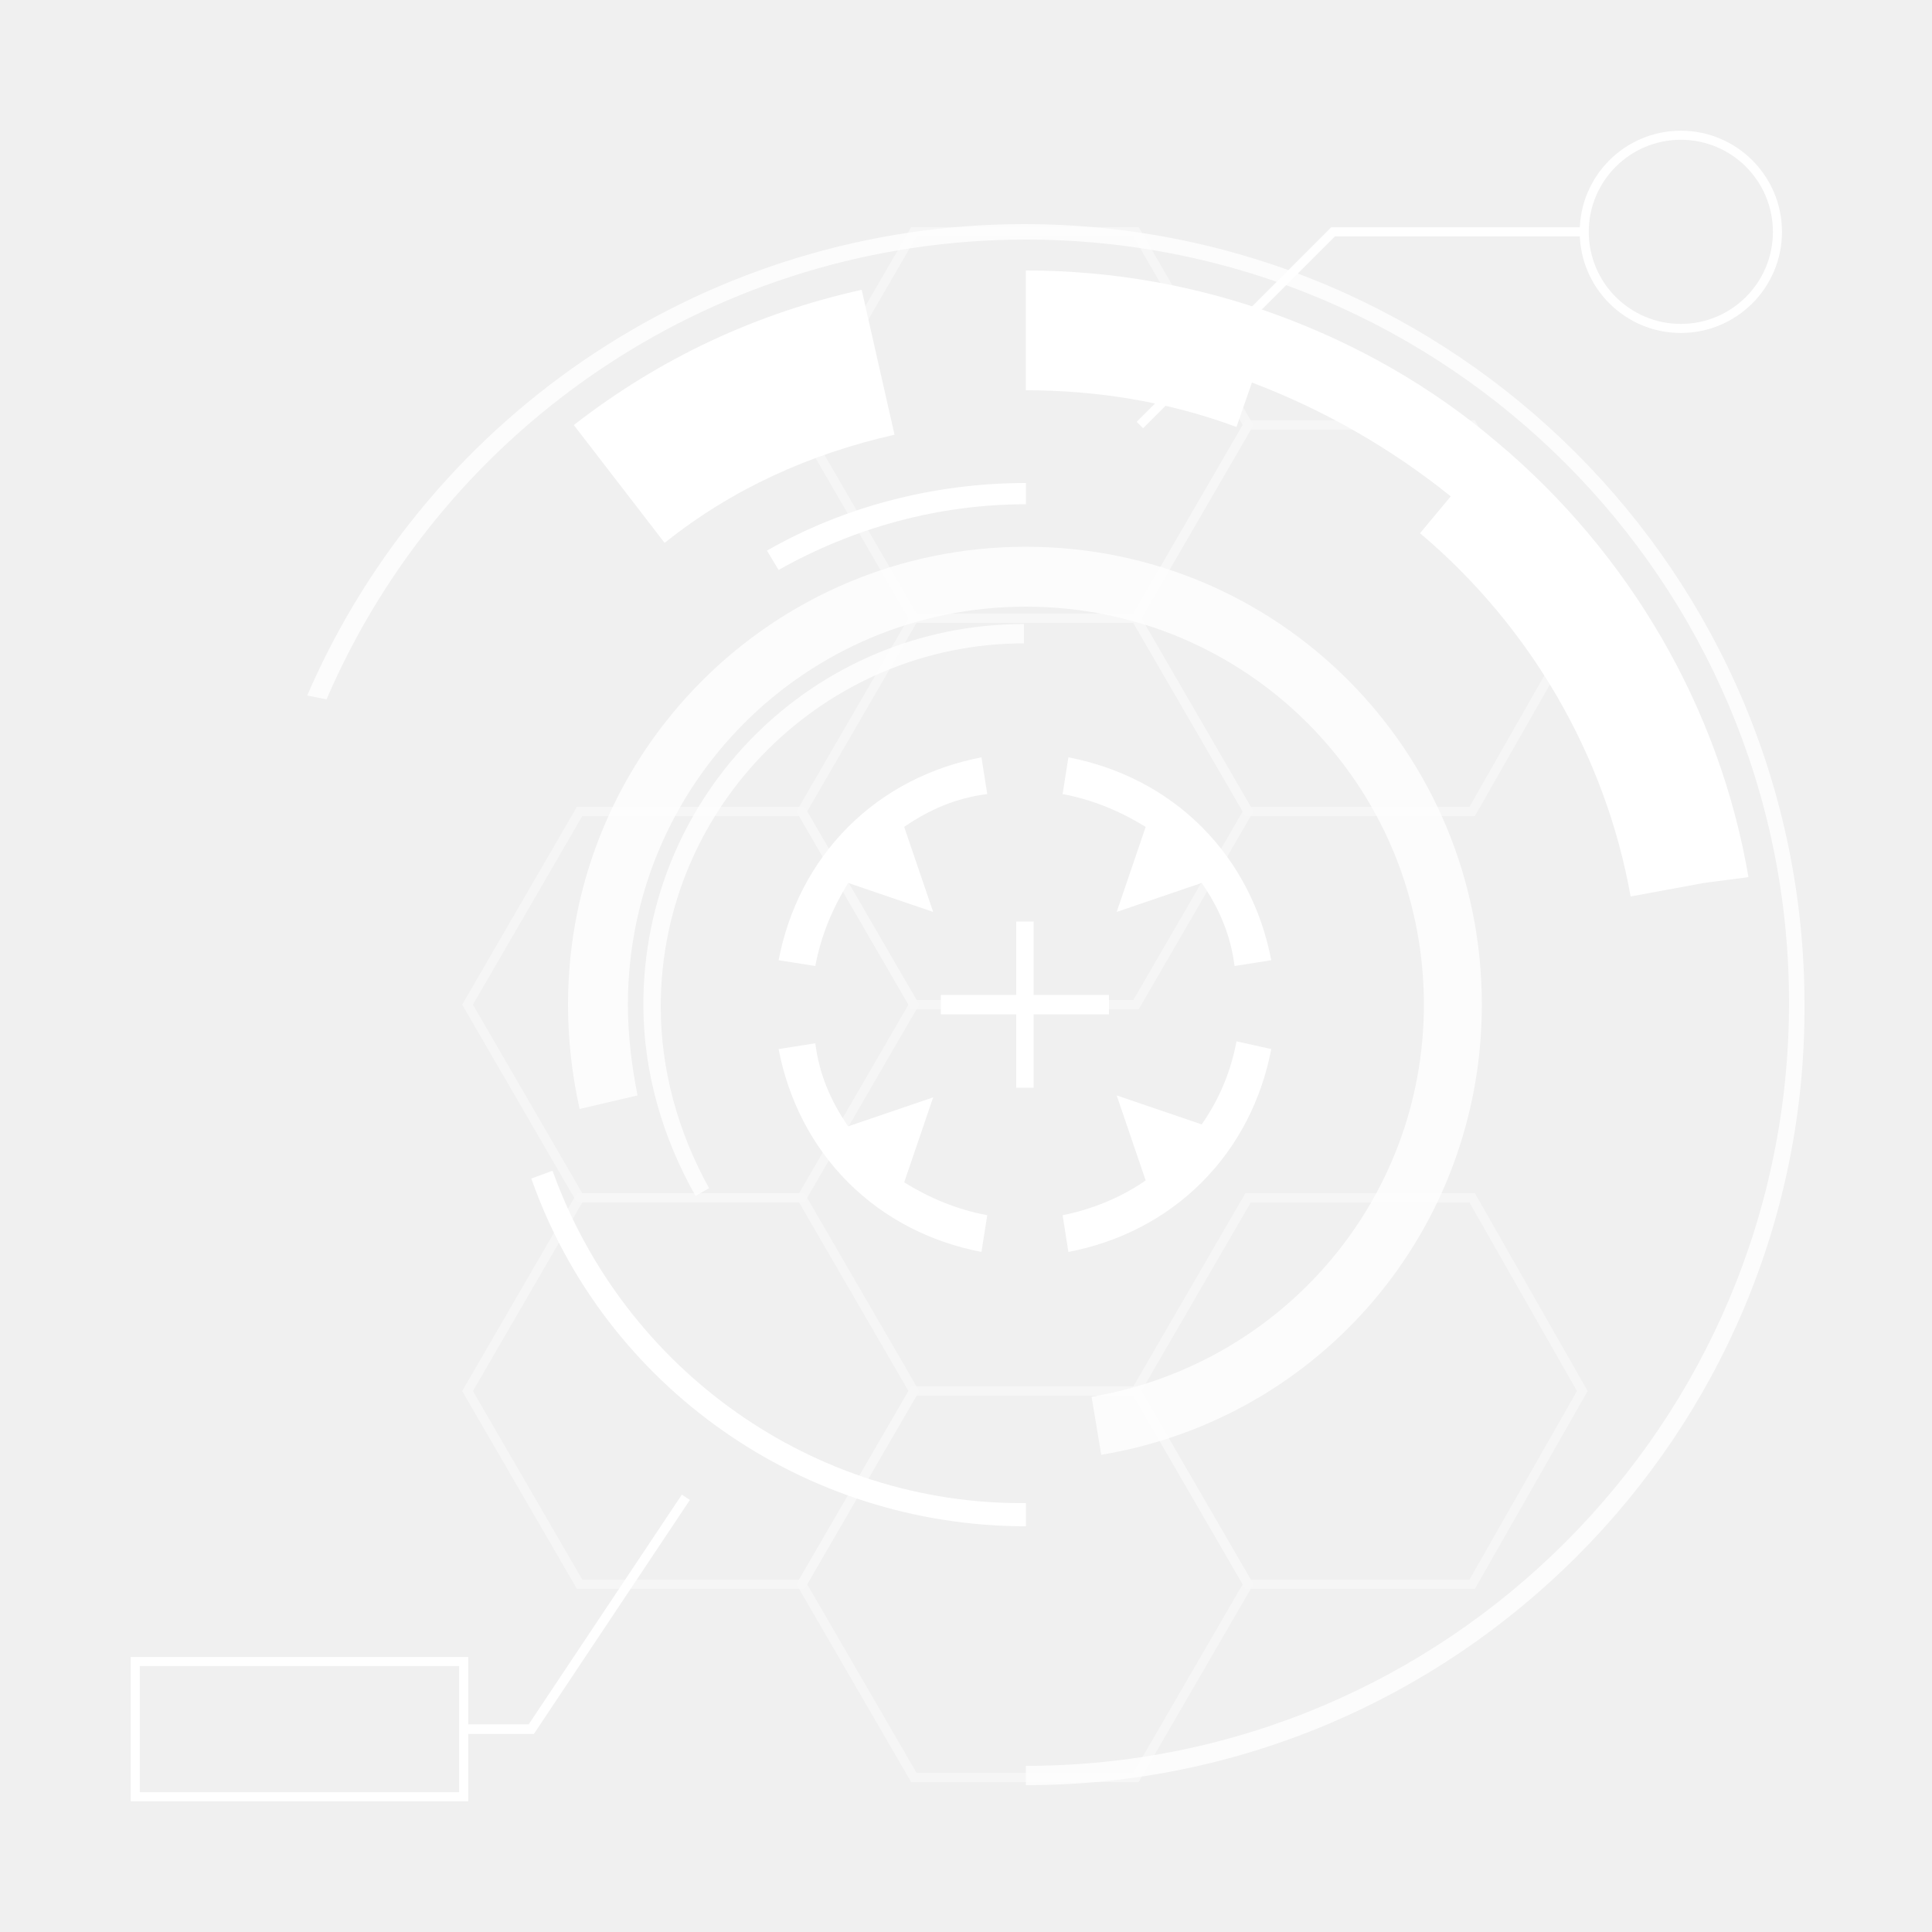
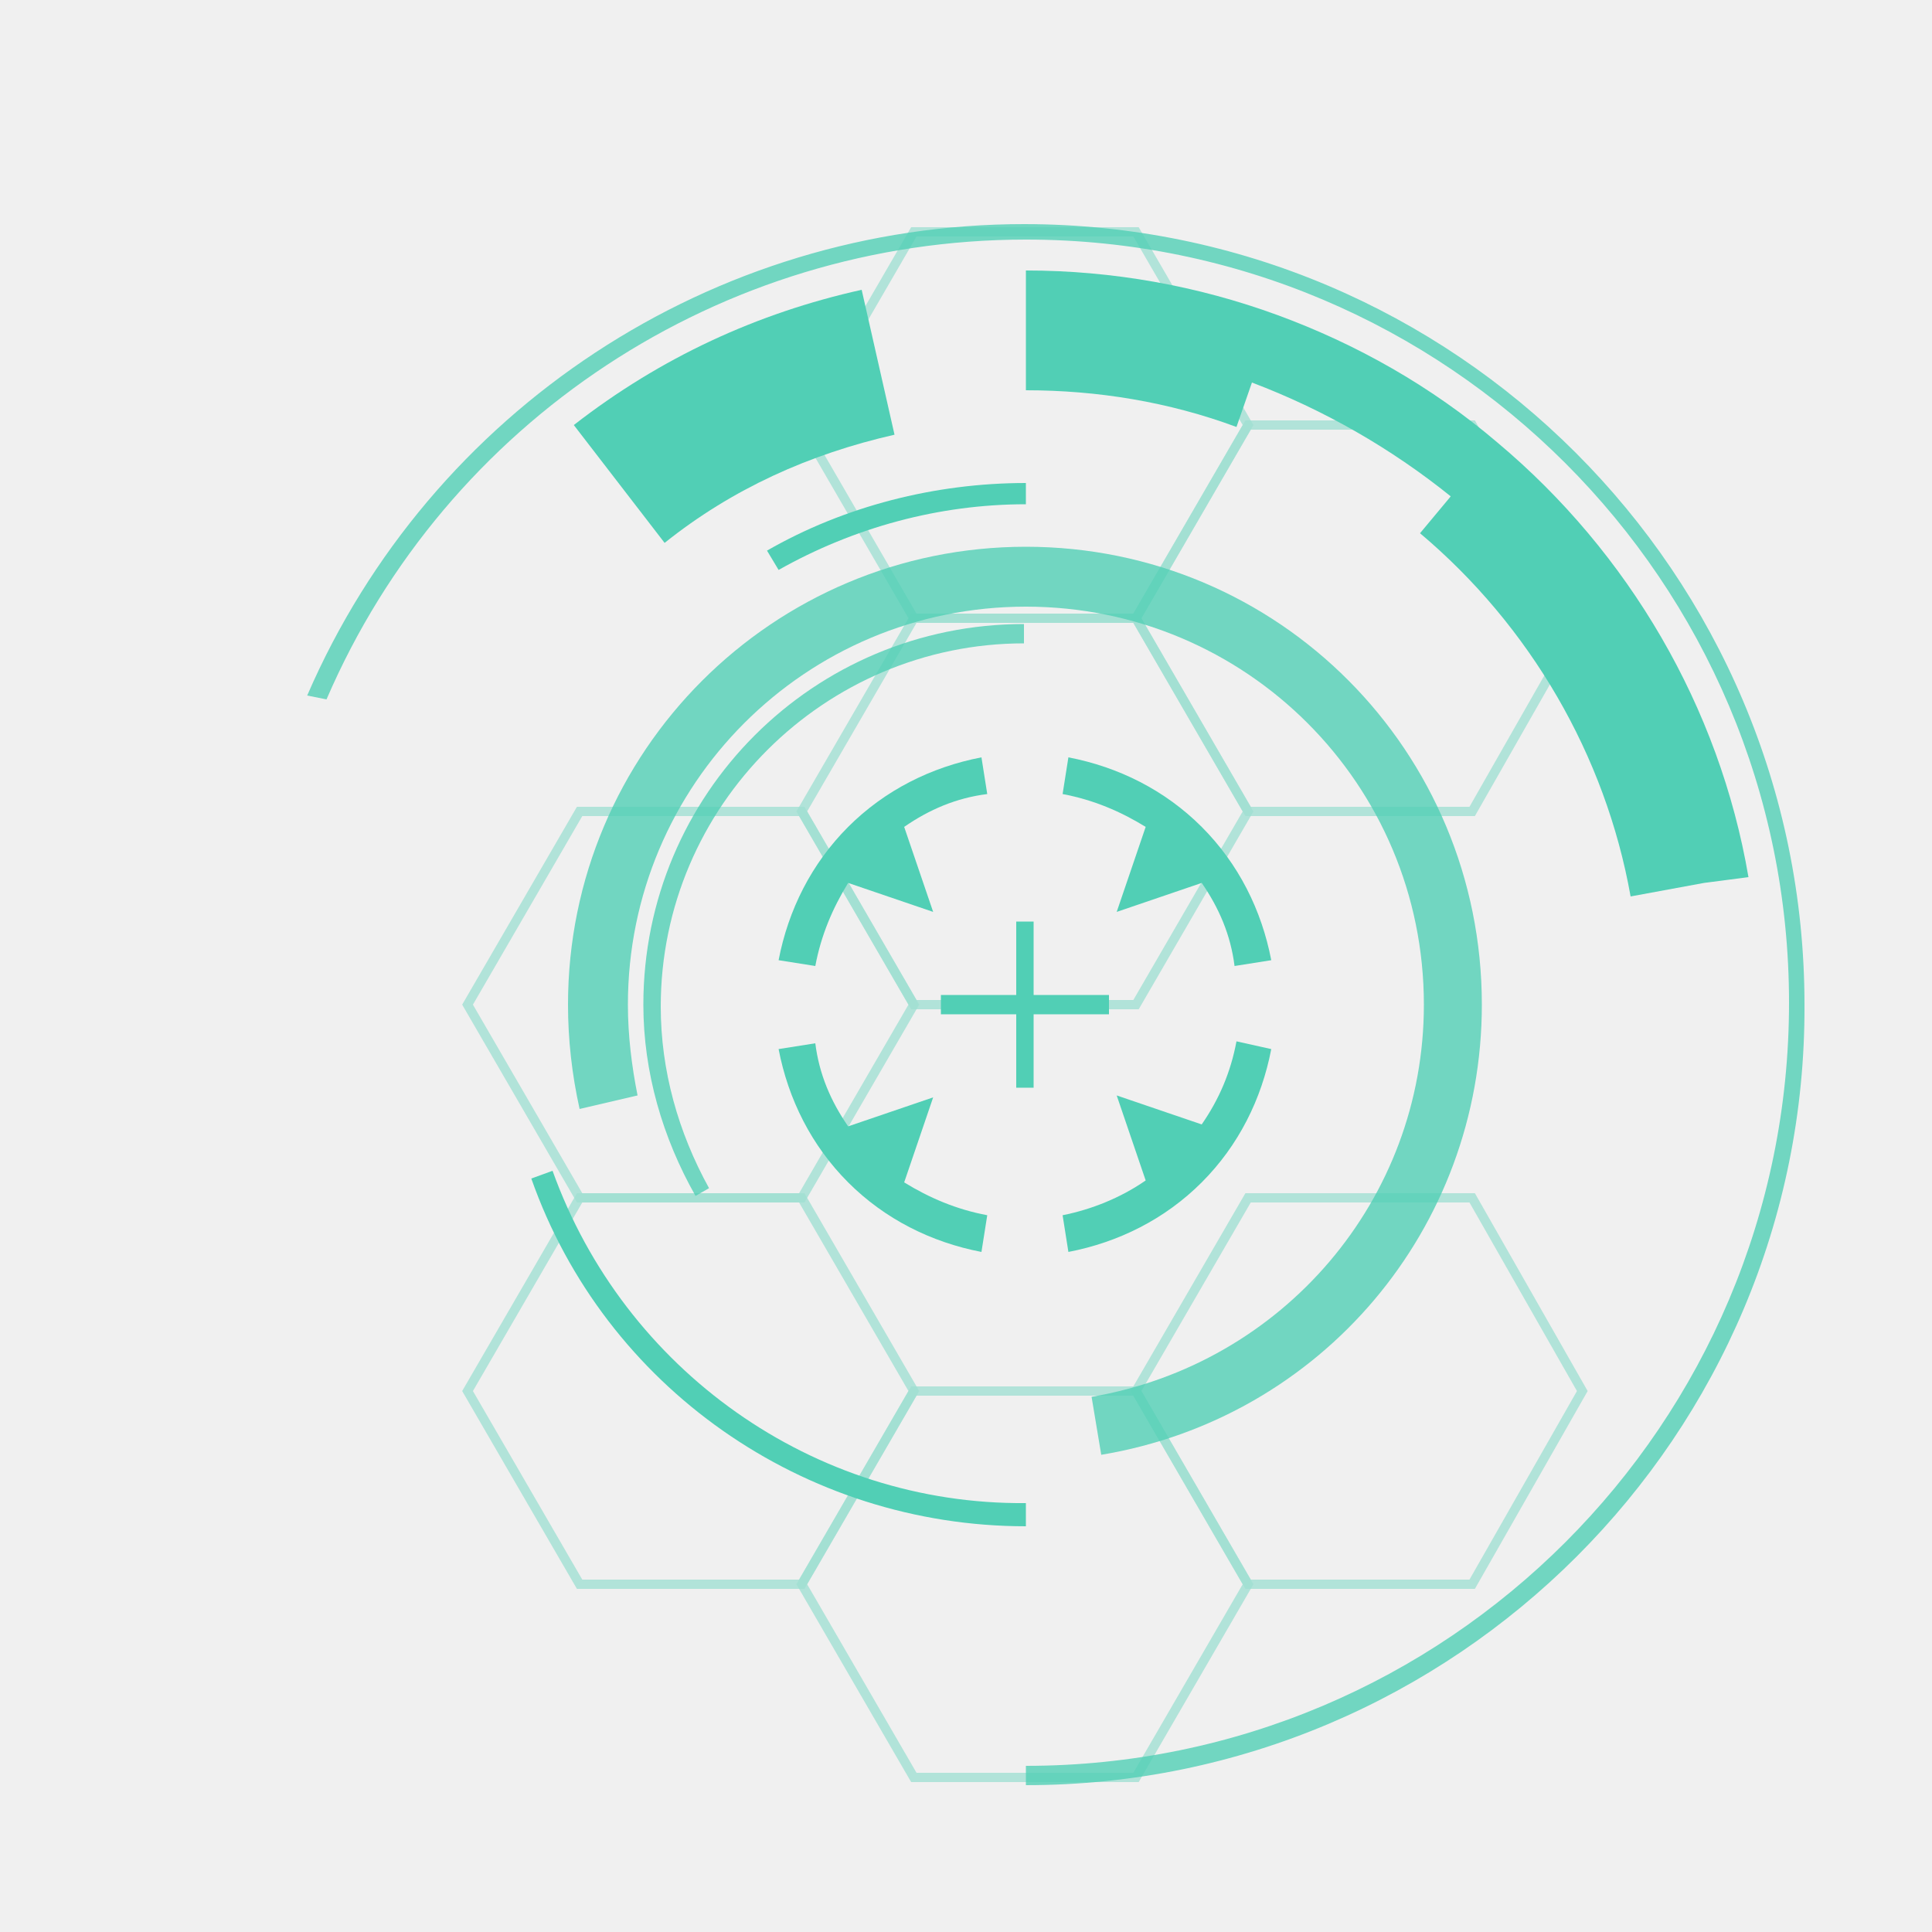
<svg xmlns="http://www.w3.org/2000/svg" style="margin:auto;background:transparent;display:block;" width="200px" height="200px" viewBox="0 0 100 100" preserveAspectRatio="xMidYMid">
  <style type="text/css">
		.ldio-zn4hl2v08n-st0{opacity:0.8;fill:none;stroke-width:0.481;stroke-miterlimit:10;}
		.ldio-zn4hl2v08n-st2{opacity:0.8;}
		.ldio-zn4hl2v08n-st3{fill:none;stroke-width:0.5;stroke-miterlimit:10;}
		.ldio-zn4hl2v08n-st4{fill:none;stroke-width:0.469;stroke-miterlimit:10;}
	</style>
  <g style="opacity:0.5">
-     <polygon stroke="#ffffff" class="ldio-zn4hl2v08n-st0" points="41.5 62 30 62 24.2 72 30 82 41.5 82 47.3 72">
+     <polygon stroke="#51cfb5" class="ldio-zn4hl2v08n-st0" points="41.5 62 30 62 24.2 72 30 82 41.5 82 47.3 72">
		</polygon>
-     <polygon stroke="#ffffff" class="ldio-zn4hl2v08n-st0" points="58.8 72 47.3 72 41.5 82 47.3 92 58.8 92 64.6 82">
+     <polygon stroke="#51cfb5" class="ldio-zn4hl2v08n-st0" points="58.8 72 47.3 72 41.5 82 47.3 92 58.8 92 64.6 82">
		</polygon>
-     <polygon stroke="#ffffff" class="ldio-zn4hl2v08n-st0" points="76.2 62 64.6 62 58.8 72 64.6 82 76.2 82 81.9 72">
+     <polygon stroke="#51cfb5" class="ldio-zn4hl2v08n-st0" points="76.2 62 64.6 62 58.8 72 64.6 82 76.2 82 81.9 72">
		</polygon>
-     <polygon stroke="#ffffff" class="ldio-zn4hl2v08n-st0" points="41.5 42 30 42 24.2 52 30 62 41.5 62 47.3 52">
+     <polygon stroke="#51cfb5" class="ldio-zn4hl2v08n-st0" points="41.5 42 30 42 24.2 52 30 62 41.5 62 47.3 52">
		</polygon>
-     <polygon stroke="#ffffff" class="ldio-zn4hl2v08n-st0" points="58.8 12 47.3 12 41.5 22 47.3 32 58.8 32 64.6 22">
+     <polygon stroke="#51cfb5" class="ldio-zn4hl2v08n-st0" points="58.8 12 47.3 12 41.5 22 47.3 32 58.8 32 64.6 22">
		</polygon>
-     <polygon stroke="#ffffff" class="ldio-zn4hl2v08n-st0" points="58.8 32 47.3 32 41.5 42 47.3 52 58.8 52 64.6 42">
+     <polygon stroke="#51cfb5" class="ldio-zn4hl2v08n-st0" points="58.8 32 47.3 32 41.5 42 47.3 52 58.8 52 64.6 42">
		</polygon>
-     <polygon stroke="#ffffff" class="ldio-zn4hl2v08n-st0" points="76.2 22 64.6 22 58.8 32 64.6 42 76.2 42 81.9 32">
+     <polygon stroke="#51cfb5" class="ldio-zn4hl2v08n-st0" points="76.2 22 64.6 22 58.8 32 64.6 42 76.2 42 81.9 32">
		</polygon>
  </g>
  <g>
-     <path fill="#ffffff" d="M48.3 56.8l-4.4 1.5c-0.9-1.3-1.5-2.7-1.7-4.3l-1.9 0.3c0.5 2.6 1.7 5 3.6 6.9c1.9 1.9 4.3 3.1 6.9 3.6 l0.3-1.9c-1.6-0.3-3-0.9-4.3-1.7L48.3 56.8z">
+     <path fill="#51cfb5" d="M48.3 56.8l-4.4 1.5c-0.9-1.3-1.5-2.7-1.7-4.3l-1.9 0.3c0.5 2.6 1.7 5 3.6 6.9c1.9 1.9 4.3 3.1 6.9 3.6 l0.3-1.9c-1.6-0.3-3-0.9-4.3-1.7L48.3 56.8z">
		</path>
-     <path fill="#ffffff" d="M57.8 47.2l4.4-1.5c0.9 1.3 1.5 2.7 1.7 4.3l1.9-0.3c-0.5-2.6-1.7-5-3.6-6.9c-1.9-1.9-4.3-3.1-6.9-3.6L55 41.1 c1.6 0.3 3 0.9 4.3 1.7L57.8 47.2z">
+     <path fill="#51cfb5" d="M57.8 47.2l4.4-1.5c0.9 1.3 1.5 2.7 1.7 4.3l1.9-0.3c-0.5-2.6-1.7-5-3.6-6.9c-1.9-1.9-4.3-3.1-6.9-3.6L55 41.1 c1.6 0.3 3 0.9 4.3 1.7L57.8 47.2z">
		</path>
-     <path fill="#ffffff" d="M62.2 58.2l-4.4-1.5l1.5 4.4C58 62 56.5 62.6 55 62.9l0.3 1.9c2.6-0.5 5-1.7 6.9-3.6c1.9-1.9 3.1-4.3 3.6-6.9 L64 53.9C63.7 55.5 63.1 56.9 62.2 58.2z">
+     <path fill="#51cfb5" d="M62.2 58.2l-4.4-1.5l1.5 4.4C58 62 56.5 62.6 55 62.9l0.3 1.9c2.6-0.5 5-1.7 6.9-3.6c1.9-1.9 3.1-4.3 3.6-6.9 L64 53.9C63.7 55.5 63.1 56.9 62.2 58.2z">
		</path>
-     <path fill="#ffffff" d="M43.9 42.8c-1.9 1.9-3.1 4.3-3.6 6.9l1.9 0.3c0.3-1.6 0.9-3 1.7-4.3l4.4 1.5l-1.5-4.4c1.3-0.9 2.7-1.5 4.3-1.7 l-0.3-1.9C48.2 39.7 45.8 40.9 43.9 42.8z">
+     <path fill="#51cfb5" d="M43.9 42.8c-1.9 1.9-3.1 4.3-3.6 6.9l1.9 0.3c0.3-1.6 0.9-3 1.7-4.3l4.4 1.5l-1.5-4.4c1.3-0.9 2.7-1.5 4.3-1.7 l-0.3-1.9C48.2 39.7 45.8 40.9 43.9 42.8z">
		</path>
    <animateTransform attributeName="transform" type="rotate" repeatCount="indefinite" dur="2.5s" keyTimes="0;1" values="0 53.064 52;360 53.064 52">
		</animateTransform>
  </g>
  <g class="ldio-zn4hl2v08n-st2">
-     <path fill="#ffffff" d="M36 61.9c-1.7-3-2.7-6.4-2.7-9.9c0-10.9 8.8-19.7 19.7-19.7v1c-10.3 0-18.8 8.4-18.8 18.8 c0 3.3 0.9 6.5 2.5 9.4L36 61.9z">
+     <path fill="#51cfb5" d="M36 61.9c-1.7-3-2.7-6.4-2.7-9.9c0-10.9 8.8-19.7 19.7-19.7v1c-10.3 0-18.8 8.4-18.8 18.8 c0 3.3 0.9 6.5 2.5 9.4L36 61.9z">
		</path>
    <animateTransform attributeName="transform" type="rotate" repeatCount="indefinite" dur="1.25s" keyTimes="0;1" values="360 53.064 52;0 53.064 52">
		</animateTransform>
  </g>
  <g class="ldio-zn4hl2v08n-st2">
-     <path fill="#ffffff" d="M57 75.3l-0.5-3c9.9-1.7 17.2-10.2 17.2-20.3c0-11.4-9.2-20.6-20.6-20.6S32.5 40.6 32.5 52 c0 1.6 0.2 3.2 0.5 4.7l-3 0.7c-0.4-1.8-0.6-3.6-0.6-5.4c0-13.1 10.6-23.7 23.7-23.7S76.7 38.9 76.7 52 C76.7 63.6 68.4 73.4 57 75.3z">
+     <path fill="#51cfb5" d="M57 75.3l-0.5-3c9.9-1.7 17.2-10.2 17.2-20.3c0-11.4-9.2-20.6-20.6-20.6S32.5 40.6 32.5 52 c0 1.6 0.2 3.2 0.5 4.7l-3 0.7c-0.4-1.8-0.6-3.6-0.6-5.4c0-13.1 10.6-23.7 23.7-23.7S76.7 38.9 76.7 52 C76.7 63.6 68.4 73.4 57 75.3z">
		</path>
    <animateTransform attributeName="transform" type="rotate" repeatCount="indefinite" dur="0.833s" keyTimes="0;1" values="0 53.064 52;360 53.064 52">
		</animateTransform>
  </g>
  <g>
-     <path fill="#ffffff" d="M90.5 45.4c-1.5-8.8-6.2-16.8-13-22.5l0 0c-3.4-2.9-7.3-5.1-11.4-6.6s-8.5-2.3-13-2.3v2.4v1.4v2.4 c3.7 0 7.4 0.6 10.9 1.9l0.8-2.3c0 0 0 0 0 0c3.7 1.4 7.2 3.4 10.3 5.9l1.2-1.5L75 25.8c0 0 0 0 0 0l-1.5 1.8 c5.7 4.8 9.6 11.5 10.9 18.8l3.8-0.7c0 0 0 0 0 0L90.5 45.4z">
+     <path fill="#51cfb5" d="M90.5 45.4c-1.5-8.8-6.2-16.8-13-22.5l0 0c-3.4-2.9-7.3-5.1-11.4-6.6s-8.5-2.3-13-2.3v2.4v1.4v2.4 c3.7 0 7.4 0.6 10.9 1.9l0.8-2.3c0 0 0 0 0 0c3.7 1.4 7.2 3.4 10.3 5.9l1.2-1.5L75 25.8c0 0 0 0 0 0l-1.5 1.8 c5.7 4.8 9.6 11.5 10.9 18.8l3.8-0.7c0 0 0 0 0 0L90.5 45.4z">
		</path>
-     <path fill="#ffffff" d="M29.7 22l4.7 6.1c3.5-2.8 7.5-4.6 11.9-5.6l-1.7-7.5C39.2 16.2 34.2 18.5 29.7 22z">
+     <path fill="#51cfb5" d="M29.7 22l4.7 6.1c3.5-2.8 7.5-4.6 11.9-5.6l-1.7-7.5C39.2 16.2 34.2 18.5 29.7 22z">
		</path>
    <animateTransform attributeName="transform" type="rotate" repeatCount="indefinite" dur="1.25s" keyTimes="0;1" values="360 53.064 52;0 53.064 52">
		</animateTransform>
  </g>
  <g class="ldio-zn4hl2v08n-st2">
-     <path fill="#ffffff" d="M53.1 92.4v-1c21.8 0 39.5-17.7 39.5-39.5c0-21.8-17.7-39.5-39.5-39.5c-15.8 0-30 9.4-36.2 23.8L15.9 36 c6.4-14.8 21-24.4 37.1-24.4c22.3 0 40.4 18.1 40.4 40.4C93.5 74.3 75.3 92.4 53.1 92.4z">
+     <path fill="#51cfb5" d="M53.1 92.4v-1c21.8 0 39.5-17.7 39.5-39.5c0-21.8-17.7-39.5-39.5-39.5c-15.8 0-30 9.4-36.2 23.8L15.9 36 c6.4-14.8 21-24.4 37.1-24.4c22.3 0 40.4 18.1 40.4 40.4C93.5 74.3 75.3 92.4 53.1 92.4z">
		</path>
    <animateTransform attributeName="transform" type="rotate" repeatCount="indefinite" dur="0.833s" keyTimes="0;1" values="0 53.064 52;360 53.064 52">
		</animateTransform>
  </g>
-   <polygon fill="#ffffff" points="57.4 51.5 53.5 51.5 53.5 47.7 52.6 47.7 52.6 51.5 48.7 51.5 48.7 52.5 52.6 52.5 52.6 56.3 53.5 56.3 53.5 52.5 57.4 52.5 ">
+   <polygon fill="#51cfb5" points="57.4 51.5 53.5 51.5 53.5 47.7 52.6 47.7 52.6 51.5 48.7 51.5 48.7 52.5 52.6 52.5 52.6 56.3 53.5 56.3 53.5 52.5 57.4 52.5 ">
    <animate attributeName="opacity" repeatCount="indefinite" dur="0.833s" keyTimes="0;0.4;0.5;0.9;1" values="0;0;1;1;0">
		</animate>
  </polygon>
  <g>
-     <path fill="#ffffff" d="M39.7 28.5l0.6 1c3.9-2.2 8.3-3.4 12.8-3.4V25C48.4 25 43.7 26.2 39.7 28.5z">
+     <path fill="#51cfb5" d="M39.7 28.5l0.6 1c3.9-2.2 8.3-3.4 12.8-3.4V25C48.4 25 43.7 26.2 39.7 28.5z">
		</path>
-     <path fill="#ffffff" d="M28.6 60.6l-1.1 0.4C31.3 71.8 41.6 79 53.1 79v-1.2C42.1 77.9 32.3 70.9 28.6 60.6z">
+     <path fill="#51cfb5" d="M28.6 60.6l-1.1 0.4C31.3 71.8 41.6 79 53.1 79v-1.2C42.1 77.9 32.3 70.9 28.6 60.6z">
		</path>
    <animateTransform attributeName="transform" type="rotate" repeatCount="indefinite" dur="2.5s" keyTimes="0;1" values="360 53.064 52;0 53.064 52">
		</animateTransform>
  </g>
-   <g>
-     <polyline stroke="#ffffff" class="ldio-zn4hl2v08n-st3" points="35.5 77.5 27.5 89.5 24 89.5">
- 		</polyline>
-     <rect stroke="#ffffff" x="7" y="86" class="ldio-zn4hl2v08n-st4" width="17" height="7">
- 		</rect>
-   </g>
-   <g>
-     <polyline stroke="#ffffff" class="ldio-zn4hl2v08n-st4" points="59 22 69 12 82 12">
- 		</polyline>
-     <circle stroke="#ffffff" class="ldio-zn4hl2v08n-st4" cx="87" cy="12" r="5">
- 		</circle>
-   </g>
</svg>
